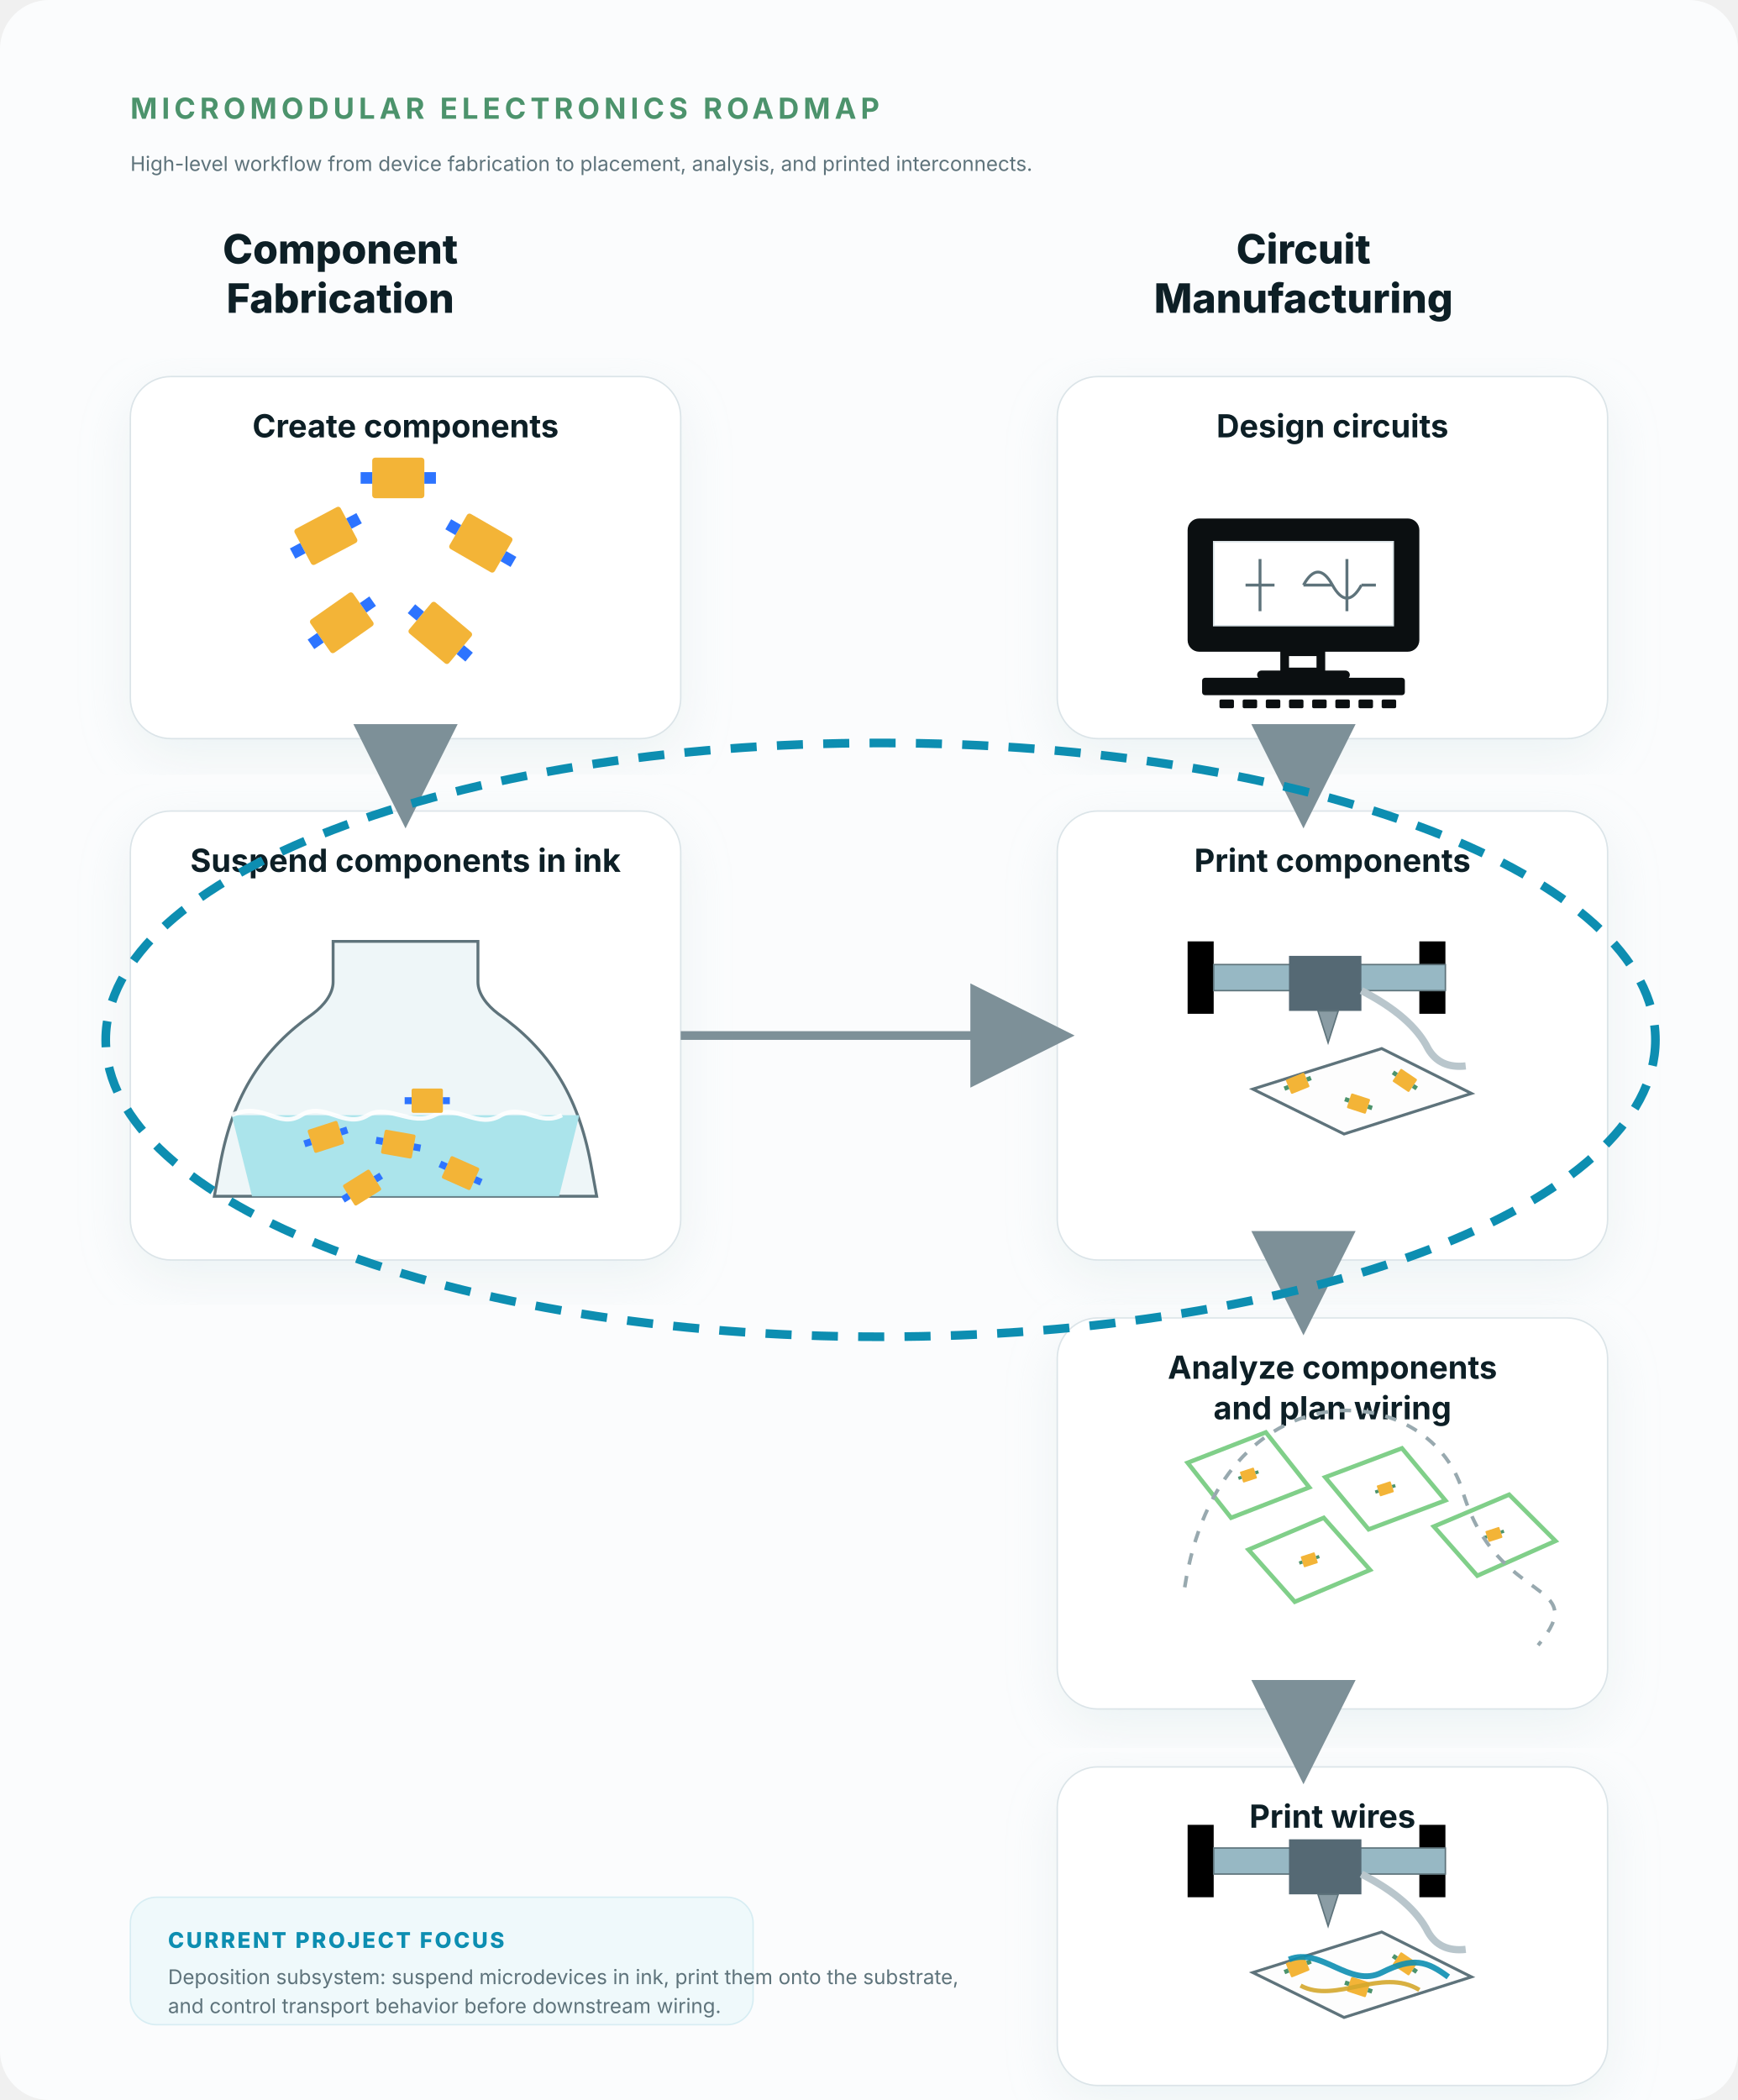
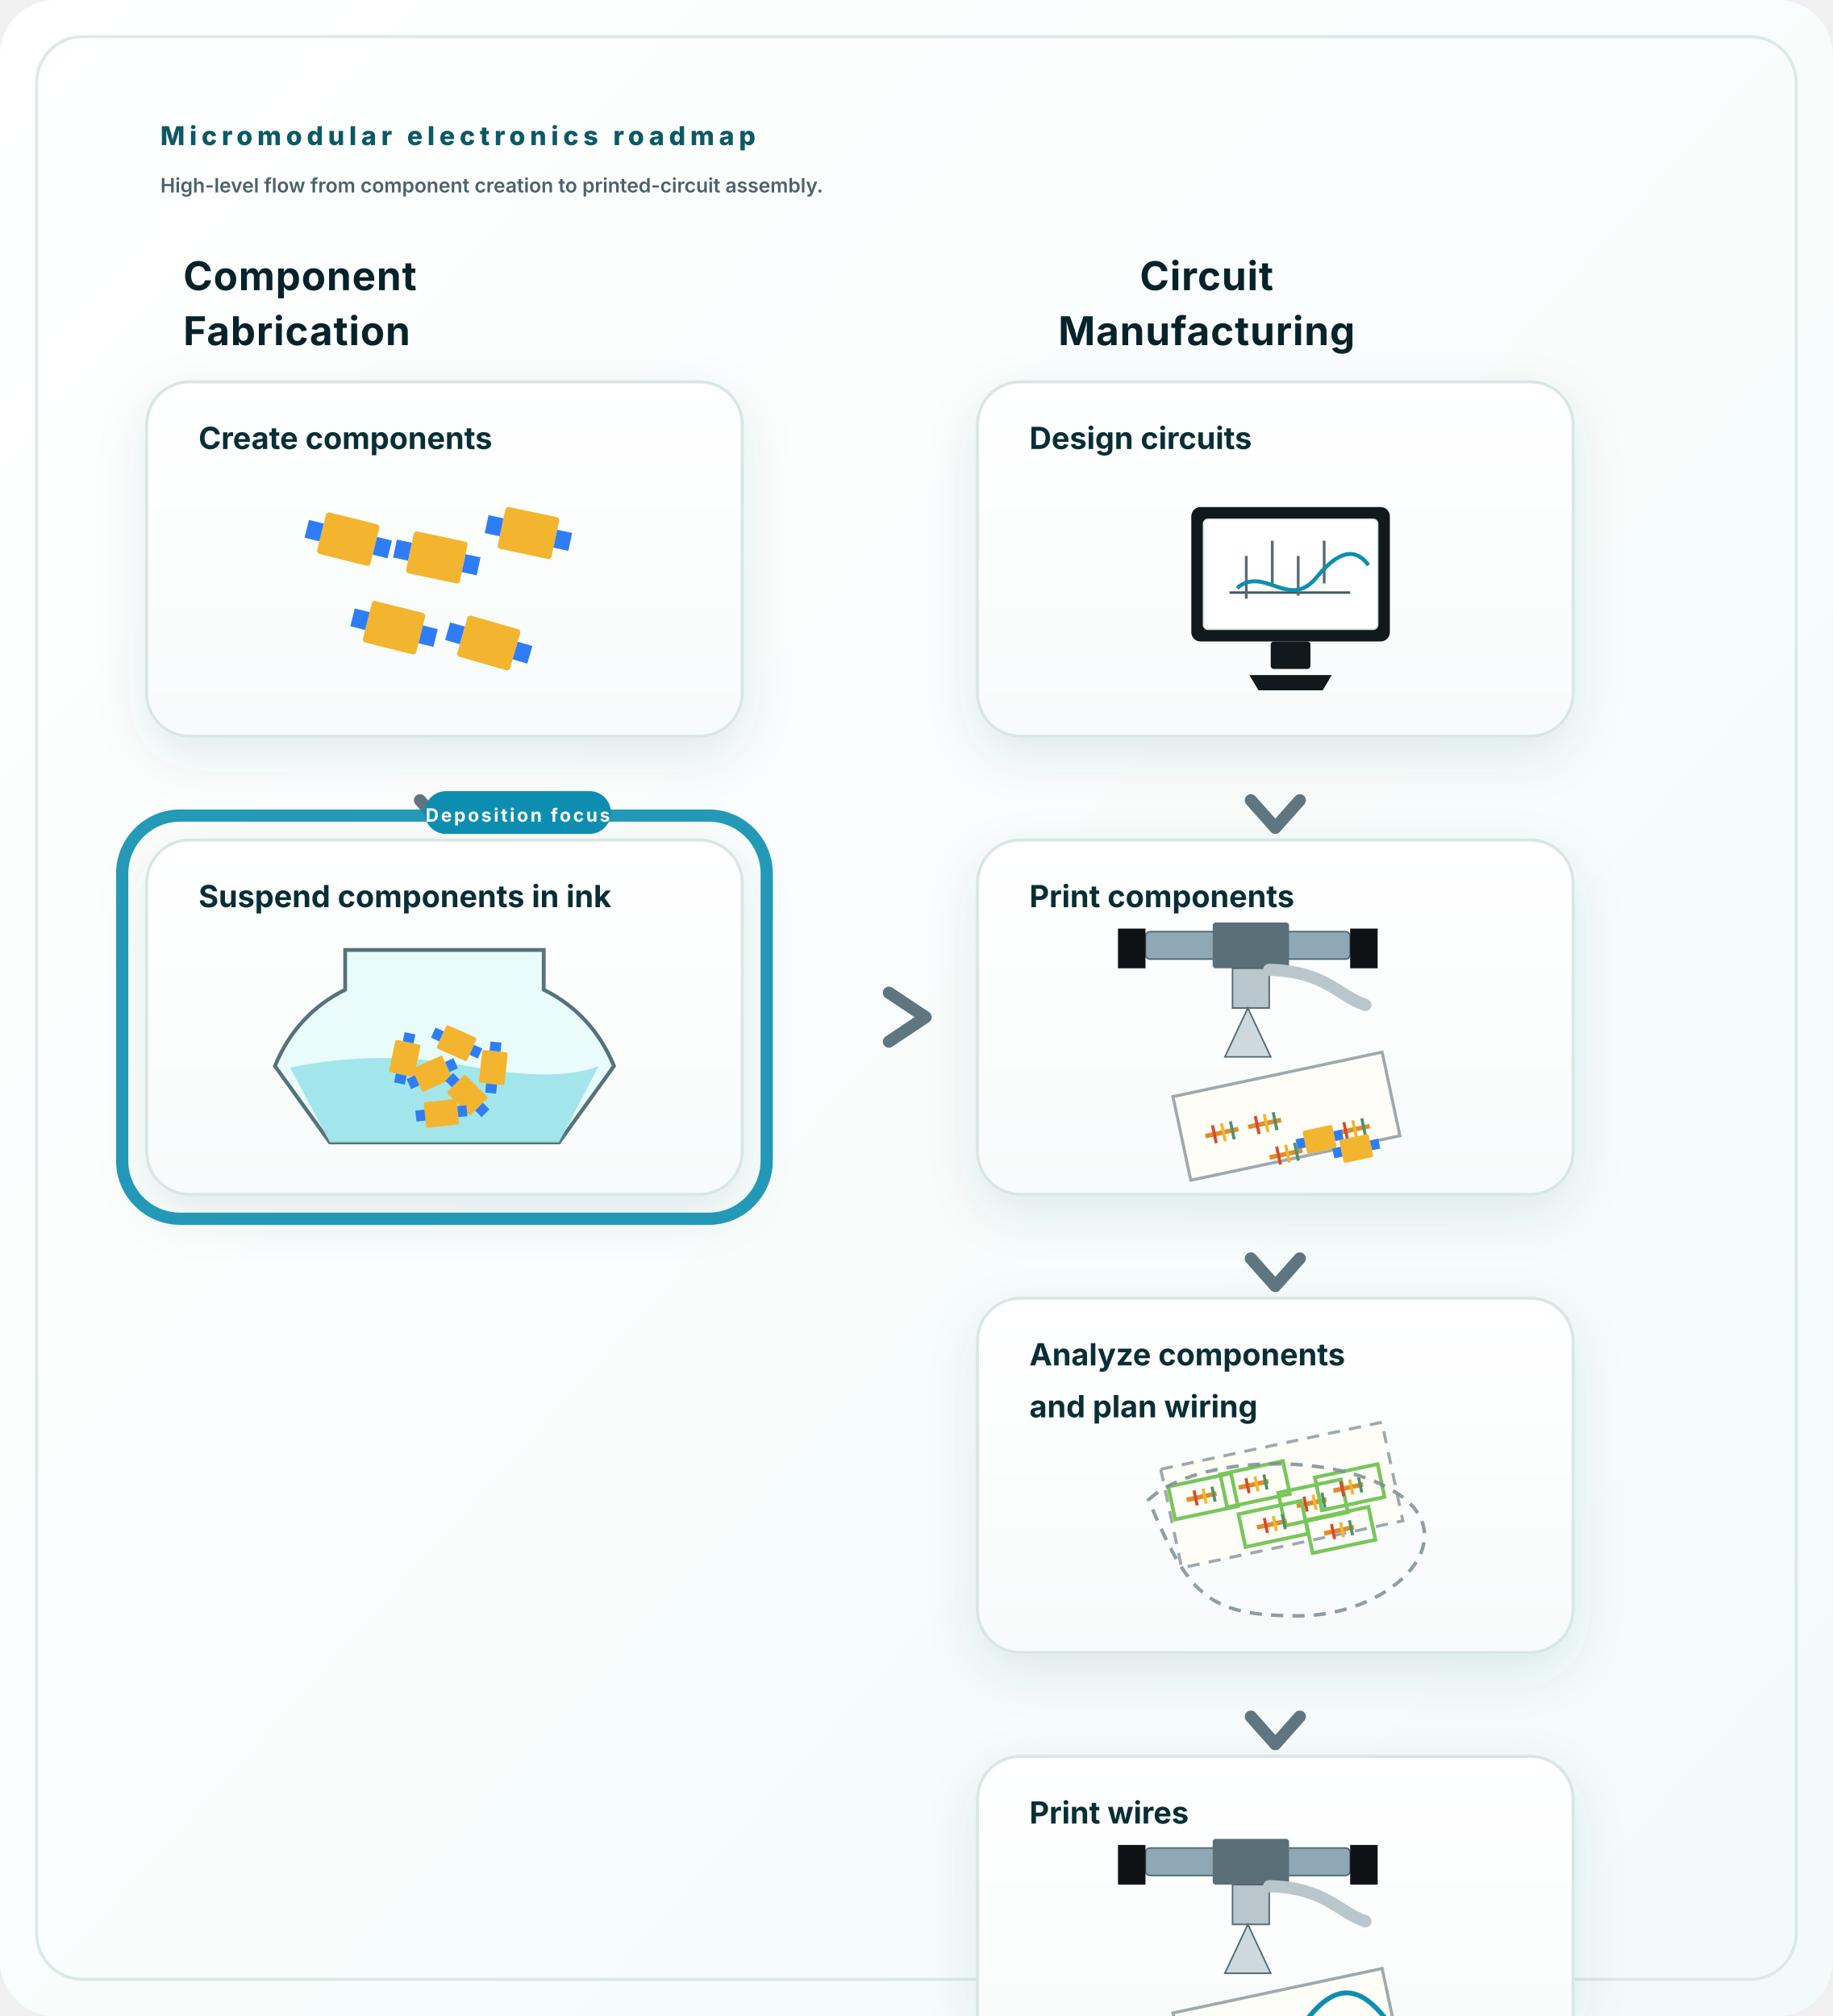
- <svg xmlns="http://www.w3.org/2000/svg" width="1200" height="1450" viewBox="0 0 1200 1450" fill="none">
+ <svg xmlns="http://www.w3.org/2000/svg" width="1200" height="1320" viewBox="0 0 1200 1320" fill="none">
  <defs>
-     <filter id="shadow" x="-10%" y="-10%" width="120%" height="120%">
-       <feDropShadow dx="0" dy="12" stdDeviation="18" flood-color="#d6e4e8" flood-opacity="0.42" />
+     <linearGradient id="bg" x1="0" y1="0" x2="1" y2="1">
+       <stop offset="0%" stop-color="#ffffff" />
+       <stop offset="100%" stop-color="#f2fbfa" />
+     </linearGradient>
+     <linearGradient id="panel" x1="0" y1="0" x2="0" y2="1">
+       <stop offset="0%" stop-color="#ffffff" />
+       <stop offset="100%" stop-color="#f8fbfb" />
+     </linearGradient>
+     <linearGradient id="lineGrad" x1="0" y1="0" x2="1" y2="0">
+       <stop offset="0%" stop-color="#0d8eb1" stop-opacity=".55" />
+       <stop offset="100%" stop-color="#4c936c" stop-opacity=".55" />
+     </linearGradient>
+     <filter id="shadow" x="-20%" y="-20%" width="140%" height="140%">
+       <feDropShadow dx="0" dy="12" stdDeviation="16" flood-color="#0c45521A" />
    </filter>
-     <marker id="arrow" markerWidth="12" markerHeight="12" refX="10" refY="6" orient="auto">
-       <path d="M0,0 L12,6 L0,12 z" fill="#7d9098" />
-     </marker>
+     <style>
+         .heading { font: 700 26px Inter, -apple-system, BlinkMacSystemFont, 'Segoe UI', Arial, sans-serif; fill: #08222a; letter-spacing: .02em; }
+         .subhead { font: 800 17px Inter, -apple-system, BlinkMacSystemFont, 'Segoe UI', Arial, sans-serif; fill: #0d5965; letter-spacing: .18em; text-transform: uppercase; }
+         .card-title { font: 700 20px Inter, -apple-system, BlinkMacSystemFont, 'Segoe UI', Arial, sans-serif; fill: #092f36; }
+         .mini { font: 700 14px 'SFMono-Regular', ui-monospace, Menlo, Consolas, monospace; fill: #4c6570; letter-spacing: .08em; text-transform: uppercase; }
+         .body { font: 600 13px Inter, -apple-system, BlinkMacSystemFont, 'Segoe UI', Arial, sans-serif; fill: #4b626a; }
+         .outline { stroke: #d8e7e5; stroke-width: 2; }
+       </style>
  </defs>
-   <rect width="1200" height="1450" rx="34" fill="#fbfcfd" />
-   <text x="90" y="82" font-family="Inter, Arial, sans-serif" font-size="20" font-weight="700" letter-spacing="3" fill="#4c936c">MICROMODULAR ELECTRONICS ROADMAP</text>
-   <text x="90" y="118" font-family="Inter, Arial, sans-serif" font-size="14" fill="#5e737b">High-level workflow from device fabrication to placement, analysis, and printed interconnects.</text>
-   <text x="235" y="182" text-anchor="middle" font-family="Inter, Arial, sans-serif" font-size="28" font-weight="800" fill="#0d1f26">Component</text>
-   <text x="235" y="216" text-anchor="middle" font-family="Inter, Arial, sans-serif" font-size="28" font-weight="800" fill="#0d1f26">Fabrication</text>
-   <text x="900" y="182" text-anchor="middle" font-family="Inter, Arial, sans-serif" font-size="28" font-weight="800" fill="#0d1f26">Circuit</text>
-   <text x="900" y="216" text-anchor="middle" font-family="Inter, Arial, sans-serif" font-size="28" font-weight="800" fill="#0d1f26">Manufacturing</text>
-   <rect x="90" y="260" width="380" height="250" rx="28" fill="#ffffff" stroke="#dbe4e8" filter="url(#shadow)" />
-   <text x="280.0" y="302" text-anchor="middle" font-family="Inter, Arial, sans-serif" font-size="22" font-weight="650" fill="#0d1f26">Create components</text>
-   <rect x="90" y="560" width="380" height="310" rx="28" fill="#ffffff" stroke="#dbe4e8" filter="url(#shadow)" />
-   <text x="280.0" y="602" text-anchor="middle" font-family="Inter, Arial, sans-serif" font-size="22" font-weight="650" fill="#0d1f26">Suspend components in ink</text>
-   <rect x="730" y="260" width="380" height="250" rx="28" fill="#ffffff" stroke="#dbe4e8" filter="url(#shadow)" />
-   <text x="920.0" y="302" text-anchor="middle" font-family="Inter, Arial, sans-serif" font-size="22" font-weight="650" fill="#0d1f26">Design circuits</text>
-   <rect x="730" y="560" width="380" height="310" rx="28" fill="#ffffff" stroke="#dbe4e8" filter="url(#shadow)" />
-   <text x="920.0" y="602" text-anchor="middle" font-family="Inter, Arial, sans-serif" font-size="22" font-weight="650" fill="#0d1f26">Print components</text>
-   <rect x="730" y="910" width="380" height="270" rx="28" fill="#ffffff" stroke="#dbe4e8" filter="url(#shadow)" />
-   <text x="920.0" y="952" text-anchor="middle" font-family="Inter, Arial, sans-serif" font-size="22" font-weight="650" fill="#0d1f26">Analyze components</text>
-   <text x="920.0" y="980" text-anchor="middle" font-family="Inter, Arial, sans-serif" font-size="22" font-weight="650" fill="#0d1f26">and plan wiring</text>
-   <rect x="730" y="1220" width="380" height="220" rx="28" fill="#ffffff" stroke="#dbe4e8" filter="url(#shadow)" />
-   <text x="920.0" y="1262" text-anchor="middle" font-family="Inter, Arial, sans-serif" font-size="22" font-weight="650" fill="#0d1f26">Print wires</text>
-   <line x1="280" y1="510" x2="280" y2="560" stroke="#7d9098" stroke-width="6" marker-end="url(#arrow)" />
-   <line x1="900" y1="510" x2="900" y2="560" stroke="#7d9098" stroke-width="6" marker-end="url(#arrow)" />
-   <line x1="470" y1="715" x2="730" y2="715" stroke="#7d9098" stroke-width="6" marker-end="url(#arrow)" />
-   <line x1="900" y1="870" x2="900" y2="910" stroke="#7d9098" stroke-width="6" marker-end="url(#arrow)" />
-   <line x1="900" y1="1180" x2="900" y2="1220" stroke="#7d9098" stroke-width="6" marker-end="url(#arrow)" />
-   <g transform="translate(225 370) rotate(-28)">
-     <rect x="-18" y="-14" width="36" height="28" rx="2" fill="#f3b437" />
-     <rect x="-26" y="-4" width="8" height="8" fill="#2d74ff" />
-     <rect x="18" y="-4" width="8" height="8" fill="#2d74ff" />
-   </g>
-   <g transform="translate(275 330) rotate(0)">
-     <rect x="-18" y="-14" width="36" height="28" rx="2" fill="#f3b437" />
-     <rect x="-26" y="-4" width="8" height="8" fill="#2d74ff" />
-     <rect x="18" y="-4" width="8" height="8" fill="#2d74ff" />
-   </g>
-   <g transform="translate(332 375) rotate(30)">
-     <rect x="-18" y="-14" width="36" height="28" rx="2" fill="#f3b437" />
-     <rect x="-26" y="-4" width="8" height="8" fill="#2d74ff" />
-     <rect x="18" y="-4" width="8" height="8" fill="#2d74ff" />
-   </g>
-   <g transform="translate(304 437) rotate(40)">
-     <rect x="-18" y="-14" width="36" height="28" rx="2" fill="#f3b437" />
-     <rect x="-26" y="-4" width="8" height="8" fill="#2d74ff" />
-     <rect x="18" y="-4" width="8" height="8" fill="#2d74ff" />
-   </g>
-   <g transform="translate(236 430) rotate(-35)">
-     <rect x="-18" y="-14" width="36" height="28" rx="2" fill="#f3b437" />
-     <rect x="-26" y="-4" width="8" height="8" fill="#2d74ff" />
-     <rect x="18" y="-4" width="8" height="8" fill="#2d74ff" />
-   </g>
-   <path d="M230 650 h100 v28 c0 8 6 16 14 22 c34 24 55 55 64 104 l4 22 H148 l4 -22 c9 -49 30 -80 64 -104 c8 -6 14 -14 14 -22 v-28 z" fill="#eef6f8" stroke="#5e737b" stroke-width="2" />
-   <path d="M160 770 H400 L386 826 H174 Z" fill="#a8e3ea" opacity="0.95" />
-   <path d="M160 770 C182 760 192 780 208 770 C224 760 238 780 254 770 C268 762 284 778 300 770 C316 762 330 780 346 770 C362 762 372 778 388 770" stroke="#fff" stroke-width="3" fill="none" opacity="0.9" />
-   <g transform="translate(225 785) rotate(-18) scale(0.6)">
-     <rect x="-18" y="-14" width="36" height="28" rx="2" fill="#f3b437" />
-     <rect x="-26" y="-4" width="8" height="8" fill="#2d74ff" />
-     <rect x="18" y="-4" width="8" height="8" fill="#2d74ff" />
-   </g>
-   <g transform="translate(275 790) rotate(10) scale(0.6)">
-     <rect x="-18" y="-14" width="36" height="28" rx="2" fill="#f3b437" />
-     <rect x="-26" y="-4" width="8" height="8" fill="#2d74ff" />
-     <rect x="18" y="-4" width="8" height="8" fill="#2d74ff" />
-   </g>
-   <g transform="translate(318 810) rotate(24) scale(0.6)">
-     <rect x="-18" y="-14" width="36" height="28" rx="2" fill="#f3b437" />
-     <rect x="-26" y="-4" width="8" height="8" fill="#2d74ff" />
-     <rect x="18" y="-4" width="8" height="8" fill="#2d74ff" />
-   </g>
-   <g transform="translate(250 820) rotate(-32) scale(0.6)">
-     <rect x="-18" y="-14" width="36" height="28" rx="2" fill="#f3b437" />
-     <rect x="-26" y="-4" width="8" height="8" fill="#2d74ff" />
-     <rect x="18" y="-4" width="8" height="8" fill="#2d74ff" />
-   </g>
-   <g transform="translate(295 760) rotate(0) scale(0.6)">
-     <rect x="-18" y="-14" width="36" height="28" rx="2" fill="#f3b437" />
-     <rect x="-26" y="-4" width="8" height="8" fill="#2d74ff" />
-     <rect x="18" y="-4" width="8" height="8" fill="#2d74ff" />
-   </g>
-   <rect x="820" y="358" width="160" height="92" rx="8" fill="#0b0f11" />
-   <rect x="838" y="374" width="124" height="58" fill="white" stroke="#dbe4e8" />
-   <path d="M860 404 h20 m20 0 h20 m20 0 h10 M870 386 v36 M930 386 v36 M900 404 q10 -18 20 0 q10 18 20 0" stroke="#5e737b" stroke-width="2" fill="none" />
-   <path d="M887 450 h25 v14 h-25 z M871 466 h58" stroke="#0b0f11" stroke-width="6" stroke-linecap="round" fill="none" />
-   <rect x="830" y="468" width="140" height="12" rx="2" fill="#0b0f11" />
-   <rect x="842" y="483" width="10" height="6" rx="1" fill="#0b0f11" />
-   <rect x="858" y="483" width="10" height="6" rx="1" fill="#0b0f11" />
-   <rect x="874" y="483" width="10" height="6" rx="1" fill="#0b0f11" />
-   <rect x="890" y="483" width="10" height="6" rx="1" fill="#0b0f11" />
-   <rect x="906" y="483" width="10" height="6" rx="1" fill="#0b0f11" />
-   <rect x="922" y="483" width="10" height="6" rx="1" fill="#0b0f11" />
-   <rect x="938" y="483" width="10" height="6" rx="1" fill="#0b0f11" />
-   <rect x="954" y="483" width="10" height="6" rx="1" fill="#0b0f11" />
-   <rect x="820" y="650" width="18" height="50" fill="#000" />
-   <rect x="980" y="650" width="18" height="50" fill="#000" />
-   <rect x="838" y="666" width="160" height="18" fill="#97b8c4" stroke="#5e737b" />
-   <rect x="890" y="660" width="50" height="38" fill="#556974" />
-   <path d="M910 698 l14 0 l-7 22 z" fill="#8a9ca4" stroke="#5e737b" />
-   <path d="M940 684 q35 18 46 40 q8 14 26 12" stroke="#b9c6cc" stroke-width="5" fill="none" />
-   <polygon points="865,752 954,724 1016,755 928,783" fill="#fdfdfd" stroke="#5e737b" stroke-width="2" />
-   <g transform="translate(896 748) rotate(-22) scale(0.38)">
-     <rect x="-18" y="-14" width="36" height="28" rx="2" fill="#f3b437" />
-     <rect x="-26" y="-4" width="8" height="8" fill="#4c936c" />
-     <rect x="18" y="-4" width="8" height="8" fill="#4c936c" />
-   </g>
-   <g transform="translate(938 762) rotate(18) scale(0.38)">
-     <rect x="-18" y="-14" width="36" height="28" rx="2" fill="#f3b437" />
-     <rect x="-26" y="-4" width="8" height="8" fill="#4c936c" />
-     <rect x="18" y="-4" width="8" height="8" fill="#4c936c" />
-   </g>
-   <g transform="translate(970 746) rotate(34) scale(0.38)">
-     <rect x="-18" y="-14" width="36" height="28" rx="2" fill="#f3b437" />
-     <rect x="-26" y="-4" width="8" height="8" fill="#4c936c" />
-     <rect x="18" y="-4" width="8" height="8" fill="#4c936c" />
-   </g>
-   <polygon points="820,1010 874,989 904,1027 850,1048" fill="white" stroke="#80cf89" stroke-width="3" />
-   <g transform="translate(862.0 1018.5) rotate(-18) scale(0.28)">
-     <rect x="-18" y="-14" width="36" height="28" rx="2" fill="#f3b437" />
-     <rect x="-26" y="-4" width="8" height="8" fill="#4c936c" />
-     <rect x="18" y="-4" width="8" height="8" fill="#4c936c" />
-   </g>
-   <polygon points="915,1020 968,1000 998,1036 945,1056" fill="white" stroke="#80cf89" stroke-width="3" />
-   <g transform="translate(956.5 1028.0) rotate(-18) scale(0.28)">
-     <rect x="-18" y="-14" width="36" height="28" rx="2" fill="#f3b437" />
-     <rect x="-26" y="-4" width="8" height="8" fill="#4c936c" />
-     <rect x="18" y="-4" width="8" height="8" fill="#4c936c" />
-   </g>
-   <polygon points="990,1054 1042,1032 1074,1064 1020,1088" fill="white" stroke="#80cf89" stroke-width="3" />
-   <g transform="translate(1031.5 1059.5) rotate(-18) scale(0.28)">
-     <rect x="-18" y="-14" width="36" height="28" rx="2" fill="#f3b437" />
-     <rect x="-26" y="-4" width="8" height="8" fill="#4c936c" />
-     <rect x="18" y="-4" width="8" height="8" fill="#4c936c" />
-   </g>
-   <polygon points="862,1070 914,1048 946,1084 894,1106" fill="white" stroke="#80cf89" stroke-width="3" />
-   <g transform="translate(904.0 1077.0) rotate(-18) scale(0.28)">
-     <rect x="-18" y="-14" width="36" height="28" rx="2" fill="#f3b437" />
-     <rect x="-26" y="-4" width="8" height="8" fill="#4c936c" />
-     <rect x="18" y="-4" width="8" height="8" fill="#4c936c" />
-   </g>
-   <path d="M818 1096 C842 942, 986 950, 1010 1030 S1100 1090, 1062 1136" stroke="#98a9af" stroke-width="2.5" stroke-dasharray="8 8" fill="none" />
-   <rect x="820" y="1260" width="18" height="50" fill="#000" />
-   <rect x="980" y="1260" width="18" height="50" fill="#000" />
-   <rect x="838" y="1276" width="160" height="18" fill="#97b8c4" stroke="#5e737b" />
-   <rect x="890" y="1270" width="50" height="38" fill="#556974" />
-   <path d="M910 1308 l14 0 l-7 22 z" fill="#8a9ca4" stroke="#5e737b" />
-   <path d="M940 1294 q35 18 46 40 q8 14 26 12" stroke="#b9c6cc" stroke-width="5" fill="none" />
-   <polygon points="865,1362 954,1334 1016,1365 928,1393" fill="#fdfdfd" stroke="#5e737b" stroke-width="2" />
-   <g transform="translate(896 1358) rotate(-22) scale(0.38)">
-     <rect x="-18" y="-14" width="36" height="28" rx="2" fill="#f3b437" />
-     <rect x="-26" y="-4" width="8" height="8" fill="#4c936c" />
-     <rect x="18" y="-4" width="8" height="8" fill="#4c936c" />
-   </g>
-   <g transform="translate(938 1372) rotate(18) scale(0.38)">
-     <rect x="-18" y="-14" width="36" height="28" rx="2" fill="#f3b437" />
-     <rect x="-26" y="-4" width="8" height="8" fill="#4c936c" />
-     <rect x="18" y="-4" width="8" height="8" fill="#4c936c" />
-   </g>
-   <g transform="translate(970 1356) rotate(34) scale(0.38)">
-     <rect x="-18" y="-14" width="36" height="28" rx="2" fill="#f3b437" />
-     <rect x="-26" y="-4" width="8" height="8" fill="#4c936c" />
-     <rect x="18" y="-4" width="8" height="8" fill="#4c936c" />
-   </g>
-   <path d="M890 1353 C912 1344, 932 1373, 954 1362 S985 1354, 1000 1365" stroke="#0d8eb1" stroke-width="4" fill="none" opacity="0.9" />
-   <path d="M898 1371 C922 1384, 954 1358, 980 1374" stroke="#d4a72c" stroke-width="3" fill="none" opacity="0.9" />
-   <ellipse cx="608" cy="718" rx="535" ry="205" fill="none" stroke="#0d8eb1" stroke-width="6" stroke-dasharray="18 14" />
-   <rect x="90" y="1310" width="430" height="88" rx="18" fill="#eff9fb" stroke="#d7edf3" />
-   <text x="116" y="1345" font-family="Inter, Arial, sans-serif" font-size="15" font-weight="800" letter-spacing="1.5" fill="#0d8eb1">CURRENT PROJECT FOCUS</text>
-   <text x="116" y="1370" font-family="Inter, Arial, sans-serif" font-size="14" fill="#5e737b">Deposition subsystem: suspend microdevices in ink, print them onto the substrate,</text>
-   <text x="116" y="1390" font-family="Inter, Arial, sans-serif" font-size="14" fill="#5e737b">and control transport behavior before downstream wiring.</text>
+   <rect width="1200" height="1320" rx="36" fill="url(#bg)" />
+   <rect x="24" y="24" width="1152" height="1272" rx="30" stroke="#dbe9e7" stroke-width="2" />
+   <text x="105" y="95" class="subhead">Micromodular electronics roadmap</text>
+   <text x="105" y="126" class="body">High-level flow from component creation to printed-circuit assembly.</text>
+   <text x="120" y="190" class="heading">Component<tspan x="120" dy="36">Fabrication</tspan>
+   </text>
+   <text x="790" y="190" class="heading" text-anchor="middle">Circuit<tspan x="790" dy="36">Manufacturing</tspan>
+   </text>
+   <g filter="url(#shadow)">
+     <rect x="96" y="250" width="390" height="232" rx="28" fill="url(#panel)" stroke="#d8e7e5" stroke-width="2" />
+   </g>
+   <text x="130" y="294" class="card-title">Create components</text>
+   <g filter="url(#shadow)">
+     <rect x="96" y="550" width="390" height="232" rx="28" fill="url(#panel)" stroke="#d8e7e5" stroke-width="2" />
+   </g>
+   <text x="130" y="594" class="card-title">Suspend components in ink</text>
+   <g filter="url(#shadow)">
+     <rect x="640" y="250" width="390" height="232" rx="28" fill="url(#panel)" stroke="#d8e7e5" stroke-width="2" />
+   </g>
+   <text x="674" y="294" class="card-title">Design circuits</text>
+   <g filter="url(#shadow)">
+     <rect x="640" y="550" width="390" height="232" rx="28" fill="url(#panel)" stroke="#d8e7e5" stroke-width="2" />
+   </g>
+   <text x="674" y="594" class="card-title">Print components</text>
+   <g filter="url(#shadow)">
+     <rect x="640" y="850" width="390" height="232" rx="28" fill="url(#panel)" stroke="#d8e7e5" stroke-width="2" />
+   </g>
+   <text x="674" y="894" class="card-title">Analyze components</text>
+   <text x="674" y="928" class="card-title">and plan wiring</text>
+   <g filter="url(#shadow)">
+     <rect x="640" y="1150" width="390" height="232" rx="28" fill="url(#panel)" stroke="#d8e7e5" stroke-width="2" />
+   </g>
+   <text x="674" y="1194" class="card-title">Print wires</text>
+   <line x1="291.0" y1="484" x2="291.0" y2="542" stroke="url(#lineGrad)" stroke-width="8" stroke-linecap="round" />
+   <path d="M 275.0 524 L 291.0 542 L 307.0 524" fill="none" stroke="#5f7680" stroke-width="8" stroke-linecap="round" stroke-linejoin="round" />
+   <line x1="835.0" y1="484" x2="835.0" y2="542" stroke="url(#lineGrad)" stroke-width="8" stroke-linecap="round" />
+   <path d="M 819.0 524 L 835.0 542 L 851.0 524" fill="none" stroke="#5f7680" stroke-width="8" stroke-linecap="round" stroke-linejoin="round" />
+   <line x1="835.0" y1="784" x2="835.0" y2="842" stroke="url(#lineGrad)" stroke-width="8" stroke-linecap="round" />
+   <path d="M 819.0 824 L 835.0 842 L 851.0 824" fill="none" stroke="#5f7680" stroke-width="8" stroke-linecap="round" stroke-linejoin="round" />
+   <line x1="835.0" y1="1084" x2="835.0" y2="1142" stroke="url(#lineGrad)" stroke-width="8" stroke-linecap="round" />
+   <path d="M 819.0 1124 L 835.0 1142 L 851.0 1124" fill="none" stroke="#5f7680" stroke-width="8" stroke-linecap="round" stroke-linejoin="round" />
+   <line x1="486" y1="666" x2="602" y2="666" stroke="url(#lineGrad)" stroke-width="8" stroke-linecap="round" />
+   <path d="M 582 650 L 606 666 L 582 682" fill="none" stroke="#5f7680" stroke-width="8" stroke-linecap="round" stroke-linejoin="round" />
+   <g transform="translate(286,365) rotate(12)">
+     <rect x="-18" y="-14" width="36" height="28" rx="2" fill="#f3b52f" />
+     <rect x="-28" y="-6" width="10" height="12" fill="#2f7df6" />
+     <rect x="18" y="-6" width="10" height="12" fill="#2f7df6" />
+   </g>
+   <g transform="translate(346,349) rotate(12)">
+     <rect x="-18" y="-14" width="36" height="28" rx="2" fill="#f3b52f" />
+     <rect x="-28" y="-6" width="10" height="12" fill="#2f7df6" />
+     <rect x="18" y="-6" width="10" height="12" fill="#2f7df6" />
+   </g>
+   <g transform="translate(228,353) rotate(14)">
+     <rect x="-18" y="-14" width="36" height="28" rx="2" fill="#f3b52f" />
+     <rect x="-28" y="-6" width="10" height="12" fill="#2f7df6" />
+     <rect x="18" y="-6" width="10" height="12" fill="#2f7df6" />
+   </g>
+   <g transform="translate(320,421) rotate(16)">
+     <rect x="-18" y="-14" width="36" height="28" rx="2" fill="#f3b52f" />
+     <rect x="-28" y="-6" width="10" height="12" fill="#2f7df6" />
+     <rect x="18" y="-6" width="10" height="12" fill="#2f7df6" />
+   </g>
+   <g transform="translate(258,411) rotate(14)">
+     <rect x="-18" y="-14" width="36" height="28" rx="2" fill="#f3b52f" />
+     <rect x="-28" y="-6" width="10" height="12" fill="#2f7df6" />
+     <rect x="18" y="-6" width="10" height="12" fill="#2f7df6" />
+   </g>
+   <path d="M 226 622 L 226 648 Q 194 664 180 698 L 216 748 L 366 748 L 402 698 Q 388 664 356 648 L 356 622 Z" fill="#e9fbfb" stroke="#56727a" stroke-width="2.5" />
+   <path d="M 190 699 Q 248 687 306 698 T 392 698 L 366 748 L 216 748 Z" fill="#9ee5ea" opacity=".95" />
+   <g transform="translate(265,693) rotate(-78) scale(.6)">
+     <rect x="-18" y="-14" width="36" height="28" rx="2" fill="#f3b52f" />
+     <rect x="-28" y="-6" width="10" height="12" fill="#2f7df6" />
+     <rect x="18" y="-6" width="10" height="12" fill="#2f7df6" />
+   </g>
+   <g transform="translate(299,683) rotate(24) scale(.6)">
+     <rect x="-18" y="-14" width="36" height="28" rx="2" fill="#f3b52f" />
+     <rect x="-28" y="-6" width="10" height="12" fill="#2f7df6" />
+     <rect x="18" y="-6" width="10" height="12" fill="#2f7df6" />
+   </g>
+   <g transform="translate(283,703) rotate(-24) scale(.6)">
+     <rect x="-18" y="-14" width="36" height="28" rx="2" fill="#f3b52f" />
+     <rect x="-28" y="-6" width="10" height="12" fill="#2f7df6" />
+     <rect x="18" y="-6" width="10" height="12" fill="#2f7df6" />
+   </g>
+   <g transform="translate(323,699) rotate(96) scale(.6)">
+     <rect x="-18" y="-14" width="36" height="28" rx="2" fill="#f3b52f" />
+     <rect x="-28" y="-6" width="10" height="12" fill="#2f7df6" />
+     <rect x="18" y="-6" width="10" height="12" fill="#2f7df6" />
+   </g>
+   <g transform="translate(306,717) rotate(45) scale(.6)">
+     <rect x="-18" y="-14" width="36" height="28" rx="2" fill="#f3b52f" />
+     <rect x="-28" y="-6" width="10" height="12" fill="#2f7df6" />
+     <rect x="18" y="-6" width="10" height="12" fill="#2f7df6" />
+   </g>
+   <g transform="translate(289,729) rotate(-6) scale(.6)">
+     <rect x="-18" y="-14" width="36" height="28" rx="2" fill="#f3b52f" />
+     <rect x="-28" y="-6" width="10" height="12" fill="#2f7df6" />
+     <rect x="18" y="-6" width="10" height="12" fill="#2f7df6" />
+   </g>
+   <rect x="780" y="332" width="130" height="88" rx="6" fill="#11191c" />
+   <rect x="788" y="340" width="114" height="72" rx="3" fill="#ffffff" stroke="#d8e7e5" />
+   <path d="M 805 388 H 884" stroke="#425962" stroke-width="1.6" />
+   <path d="M 818 355 V 818" stroke="none" />
+   <path d="M 816 364 V 392 M 833 354 V 384 M 850 364 V 390 M 867 354 V 382" stroke="#566b74" stroke-width="1.8" />
+   <path d="M 810 385 C 828 370 844 400 862 378 S 890 362 896 370" stroke="#0d8eb1" stroke-width="2.6" fill="none" />
+   <rect x="832" y="420" width="26" height="18" rx="2" fill="#11191c" />
+   <path d="M 818 442 H 872 L 866 452 H 824 Z" fill="#11191c" />
+   <rect x="750" y="610" width="134" height="18" rx="3" fill="#8ea9b5" stroke="#516872" />
+   <rect x="794" y="604" width="50" height="30" rx="2" fill="#5b6f78" />
+   <rect x="807" y="634" width="24" height="26" fill="#b9c7cd" stroke="#516872" />
+   <path d="M 831 635 C 868 636, 876 652, 894 658" stroke="#b9c7cd" stroke-width="8" fill="none" stroke-linecap="round" />
+   <rect x="732" y="608" width="18" height="26" fill="#0f1214" />
+   <rect x="884" y="608" width="18" height="26" fill="#0f1214" />
+   <path d="M 817 660 L 802 692 L 832 692 Z" fill="#cfd9dd" stroke="#516872" />
+   <g transform="translate(768,718) rotate(-12)">
+     <rect x="0" y="0" width="140" height="56" fill="#fffdf8" stroke="#9ea9ad" stroke-width="2" />
+   </g>
+   <g transform="translate(788,738) rotate(-12)">
+     <line x1="0" y1="6" x2="22" y2="6" stroke="#dd8d2d" stroke-width="3" />
+     <line x1="6" y1="0" x2="6" y2="12" stroke="#d9482b" stroke-width="2" />
+     <line x1="12" y1="0" x2="12" y2="12" stroke="#f3b52f" stroke-width="2" />
+     <line x1="18" y1="0" x2="18" y2="12" stroke="#4c936c" stroke-width="2" />
+   </g>
+   <g transform="translate(816,732) rotate(-12)">
+     <line x1="0" y1="6" x2="22" y2="6" stroke="#dd8d2d" stroke-width="3" />
+     <line x1="6" y1="0" x2="6" y2="12" stroke="#d9482b" stroke-width="2" />
+     <line x1="12" y1="0" x2="12" y2="12" stroke="#f3b52f" stroke-width="2" />
+     <line x1="18" y1="0" x2="18" y2="12" stroke="#4c936c" stroke-width="2" />
+   </g>
+   <g transform="translate(850,742) rotate(-12)">
+     <line x1="0" y1="6" x2="22" y2="6" stroke="#dd8d2d" stroke-width="3" />
+     <line x1="6" y1="0" x2="6" y2="12" stroke="#d9482b" stroke-width="2" />
+     <line x1="12" y1="0" x2="12" y2="12" stroke="#f3b52f" stroke-width="2" />
+     <line x1="18" y1="0" x2="18" y2="12" stroke="#4c936c" stroke-width="2" />
+   </g>
+   <g transform="translate(874,736) rotate(-12)">
+     <line x1="0" y1="6" x2="22" y2="6" stroke="#dd8d2d" stroke-width="3" />
+     <line x1="6" y1="0" x2="6" y2="12" stroke="#d9482b" stroke-width="2" />
+     <line x1="12" y1="0" x2="12" y2="12" stroke="#f3b52f" stroke-width="2" />
+     <line x1="18" y1="0" x2="18" y2="12" stroke="#4c936c" stroke-width="2" />
+   </g>
+   <g transform="translate(830,752) rotate(-12)">
+     <line x1="0" y1="6" x2="22" y2="6" stroke="#dd8d2d" stroke-width="3" />
+     <line x1="6" y1="0" x2="6" y2="12" stroke="#d9482b" stroke-width="2" />
+     <line x1="12" y1="0" x2="12" y2="12" stroke="#f3b52f" stroke-width="2" />
+     <line x1="18" y1="0" x2="18" y2="12" stroke="#4c936c" stroke-width="2" />
+   </g>
+   <g transform="translate(864,746) rotate(-12) scale(.55)">
+     <rect x="-18" y="-14" width="36" height="28" rx="2" fill="#f3b52f" />
+     <rect x="-28" y="-6" width="10" height="12" fill="#2f7df6" />
+     <rect x="18" y="-6" width="10" height="12" fill="#2f7df6" />
+   </g>
+   <g transform="translate(888,752) rotate(-12) scale(.55)">
+     <rect x="-18" y="-14" width="36" height="28" rx="2" fill="#f3b52f" />
+     <rect x="-28" y="-6" width="10" height="12" fill="#2f7df6" />
+     <rect x="18" y="-6" width="10" height="12" fill="#2f7df6" />
+   </g>
+   <g transform="translate(760,962) rotate(-12)">
+     <rect x="0" y="0" width="148" height="66" fill="#fffdf8" stroke="#9ea9ad" stroke-width="2" stroke-dasharray="8 6" />
+   </g>
+   <g transform="translate(772,978) rotate(-12)">
+     <rect x="-6" y="-6" width="42" height="22" fill="none" stroke="#79c65b" stroke-width="2.4" />
+     <line x1="4" y1="5" x2="24" y2="5" stroke="#dd8d2d" stroke-width="3" />
+     <line x1="10" y1="0" x2="10" y2="10" stroke="#d9482b" stroke-width="2" />
+     <line x1="16" y1="0" x2="16" y2="10" stroke="#f3b52f" stroke-width="2" />
+     <line x1="22" y1="0" x2="22" y2="10" stroke="#4c936c" stroke-width="2" />
+   </g>
+   <g transform="translate(806,970) rotate(-12)">
+     <rect x="-6" y="-6" width="42" height="22" fill="none" stroke="#79c65b" stroke-width="2.4" />
+     <line x1="4" y1="5" x2="24" y2="5" stroke="#dd8d2d" stroke-width="3" />
+     <line x1="10" y1="0" x2="10" y2="10" stroke="#d9482b" stroke-width="2" />
+     <line x1="16" y1="0" x2="16" y2="10" stroke="#f3b52f" stroke-width="2" />
+     <line x1="22" y1="0" x2="22" y2="10" stroke="#4c936c" stroke-width="2" />
+   </g>
+   <g transform="translate(844,982) rotate(-12)">
+     <rect x="-6" y="-6" width="42" height="22" fill="none" stroke="#79c65b" stroke-width="2.4" />
+     <line x1="4" y1="5" x2="24" y2="5" stroke="#dd8d2d" stroke-width="3" />
+     <line x1="10" y1="0" x2="10" y2="10" stroke="#d9482b" stroke-width="2" />
+     <line x1="16" y1="0" x2="16" y2="10" stroke="#f3b52f" stroke-width="2" />
+     <line x1="22" y1="0" x2="22" y2="10" stroke="#4c936c" stroke-width="2" />
+   </g>
+   <g transform="translate(868,972) rotate(-12)">
+     <rect x="-6" y="-6" width="42" height="22" fill="none" stroke="#79c65b" stroke-width="2.4" />
+     <line x1="4" y1="5" x2="24" y2="5" stroke="#dd8d2d" stroke-width="3" />
+     <line x1="10" y1="0" x2="10" y2="10" stroke="#d9482b" stroke-width="2" />
+     <line x1="16" y1="0" x2="16" y2="10" stroke="#f3b52f" stroke-width="2" />
+     <line x1="22" y1="0" x2="22" y2="10" stroke="#4c936c" stroke-width="2" />
+   </g>
+   <g transform="translate(818,996) rotate(-12)">
+     <rect x="-6" y="-6" width="42" height="22" fill="none" stroke="#79c65b" stroke-width="2.4" />
+     <line x1="4" y1="5" x2="24" y2="5" stroke="#dd8d2d" stroke-width="3" />
+     <line x1="10" y1="0" x2="10" y2="10" stroke="#d9482b" stroke-width="2" />
+     <line x1="16" y1="0" x2="16" y2="10" stroke="#f3b52f" stroke-width="2" />
+     <line x1="22" y1="0" x2="22" y2="10" stroke="#4c936c" stroke-width="2" />
+   </g>
+   <g transform="translate(862,1000) rotate(-12)">
+     <rect x="-6" y="-6" width="42" height="22" fill="none" stroke="#79c65b" stroke-width="2.4" />
+     <line x1="4" y1="5" x2="24" y2="5" stroke="#dd8d2d" stroke-width="3" />
+     <line x1="10" y1="0" x2="10" y2="10" stroke="#d9482b" stroke-width="2" />
+     <line x1="16" y1="0" x2="16" y2="10" stroke="#f3b52f" stroke-width="2" />
+     <line x1="22" y1="0" x2="22" y2="10" stroke="#4c936c" stroke-width="2" />
+   </g>
+   <path d="M 752 982 C 784 952, 878 950, 918 980 S 910 1058, 850 1058 S 778 1044, 752 982 Z" fill="none" stroke="#7d8d93" stroke-width="2.3" stroke-dasharray="8 6" opacity=".85" />
+   <rect x="750" y="1210" width="134" height="18" rx="3" fill="#8ea9b5" stroke="#516872" />
+   <rect x="794" y="1204" width="50" height="30" rx="2" fill="#5b6f78" />
+   <rect x="807" y="1234" width="24" height="26" fill="#b9c7cd" stroke="#516872" />
+   <path d="M 831 1235 C 868 1236, 876 1252, 894 1258" stroke="#b9c7cd" stroke-width="8" fill="none" stroke-linecap="round" />
+   <rect x="732" y="1208" width="18" height="26" fill="#0f1214" />
+   <rect x="884" y="1208" width="18" height="26" fill="#0f1214" />
+   <path d="M 817 1260 L 802 1292 L 832 1292 Z" fill="#cfd9dd" stroke="#516872" />
+   <g transform="translate(768,1318) rotate(-12)">
+     <rect x="0" y="0" width="140" height="56" fill="#fffdf8" stroke="#9ea9ad" stroke-width="2" />
+   </g>
+   <g transform="translate(788,1338) rotate(-12)">
+     <line x1="0" y1="6" x2="22" y2="6" stroke="#dd8d2d" stroke-width="3" />
+     <line x1="6" y1="0" x2="6" y2="12" stroke="#d9482b" stroke-width="2" />
+     <line x1="12" y1="0" x2="12" y2="12" stroke="#f3b52f" stroke-width="2" />
+     <line x1="18" y1="0" x2="18" y2="12" stroke="#4c936c" stroke-width="2" />
+   </g>
+   <g transform="translate(816,1332) rotate(-12)">
+     <line x1="0" y1="6" x2="22" y2="6" stroke="#dd8d2d" stroke-width="3" />
+     <line x1="6" y1="0" x2="6" y2="12" stroke="#d9482b" stroke-width="2" />
+     <line x1="12" y1="0" x2="12" y2="12" stroke="#f3b52f" stroke-width="2" />
+     <line x1="18" y1="0" x2="18" y2="12" stroke="#4c936c" stroke-width="2" />
+   </g>
+   <g transform="translate(850,1342) rotate(-12)">
+     <line x1="0" y1="6" x2="22" y2="6" stroke="#dd8d2d" stroke-width="3" />
+     <line x1="6" y1="0" x2="6" y2="12" stroke="#d9482b" stroke-width="2" />
+     <line x1="12" y1="0" x2="12" y2="12" stroke="#f3b52f" stroke-width="2" />
+     <line x1="18" y1="0" x2="18" y2="12" stroke="#4c936c" stroke-width="2" />
+   </g>
+   <g transform="translate(874,1336) rotate(-12)">
+     <line x1="0" y1="6" x2="22" y2="6" stroke="#dd8d2d" stroke-width="3" />
+     <line x1="6" y1="0" x2="6" y2="12" stroke="#d9482b" stroke-width="2" />
+     <line x1="12" y1="0" x2="12" y2="12" stroke="#f3b52f" stroke-width="2" />
+     <line x1="18" y1="0" x2="18" y2="12" stroke="#4c936c" stroke-width="2" />
+   </g>
+   <g transform="translate(830,1352) rotate(-12)">
+     <line x1="0" y1="6" x2="22" y2="6" stroke="#dd8d2d" stroke-width="3" />
+     <line x1="6" y1="0" x2="6" y2="12" stroke="#d9482b" stroke-width="2" />
+     <line x1="12" y1="0" x2="12" y2="12" stroke="#f3b52f" stroke-width="2" />
+     <line x1="18" y1="0" x2="18" y2="12" stroke="#4c936c" stroke-width="2" />
+   </g>
+   <g transform="translate(864,1346) rotate(-12) scale(.55)">
+     <rect x="-18" y="-14" width="36" height="28" rx="2" fill="#f3b52f" />
+     <rect x="-28" y="-6" width="10" height="12" fill="#2f7df6" />
+     <rect x="18" y="-6" width="10" height="12" fill="#2f7df6" />
+   </g>
+   <g transform="translate(888,1352) rotate(-12) scale(.55)">
+     <rect x="-18" y="-14" width="36" height="28" rx="2" fill="#f3b52f" />
+     <rect x="-28" y="-6" width="10" height="12" fill="#2f7df6" />
+     <rect x="18" y="-6" width="10" height="12" fill="#2f7df6" />
+   </g>
+   <g transform="translate(770,1322) rotate(-12)">
+     <path d="M 10 26 C 34 8, 56 42, 84 18 S 126 10 136 32" stroke="#0d8eb1" stroke-width="3.2" fill="none" stroke-linecap="round" />
+   </g>
+   <rect x="80" y="534" width="422" height="264" rx="38" fill="none" stroke="#0d8eb1" stroke-width="8" stroke-opacity=".9" />
+   <rect x="278" y="518" width="122" height="28" rx="14" fill="#0d8eb1" />
+   <text x="339" y="538" text-anchor="middle" style="font:700 12px Inter, sans-serif; fill:#fff; letter-spacing:.12em; text-transform:uppercase;">Deposition focus</text>
</svg>
